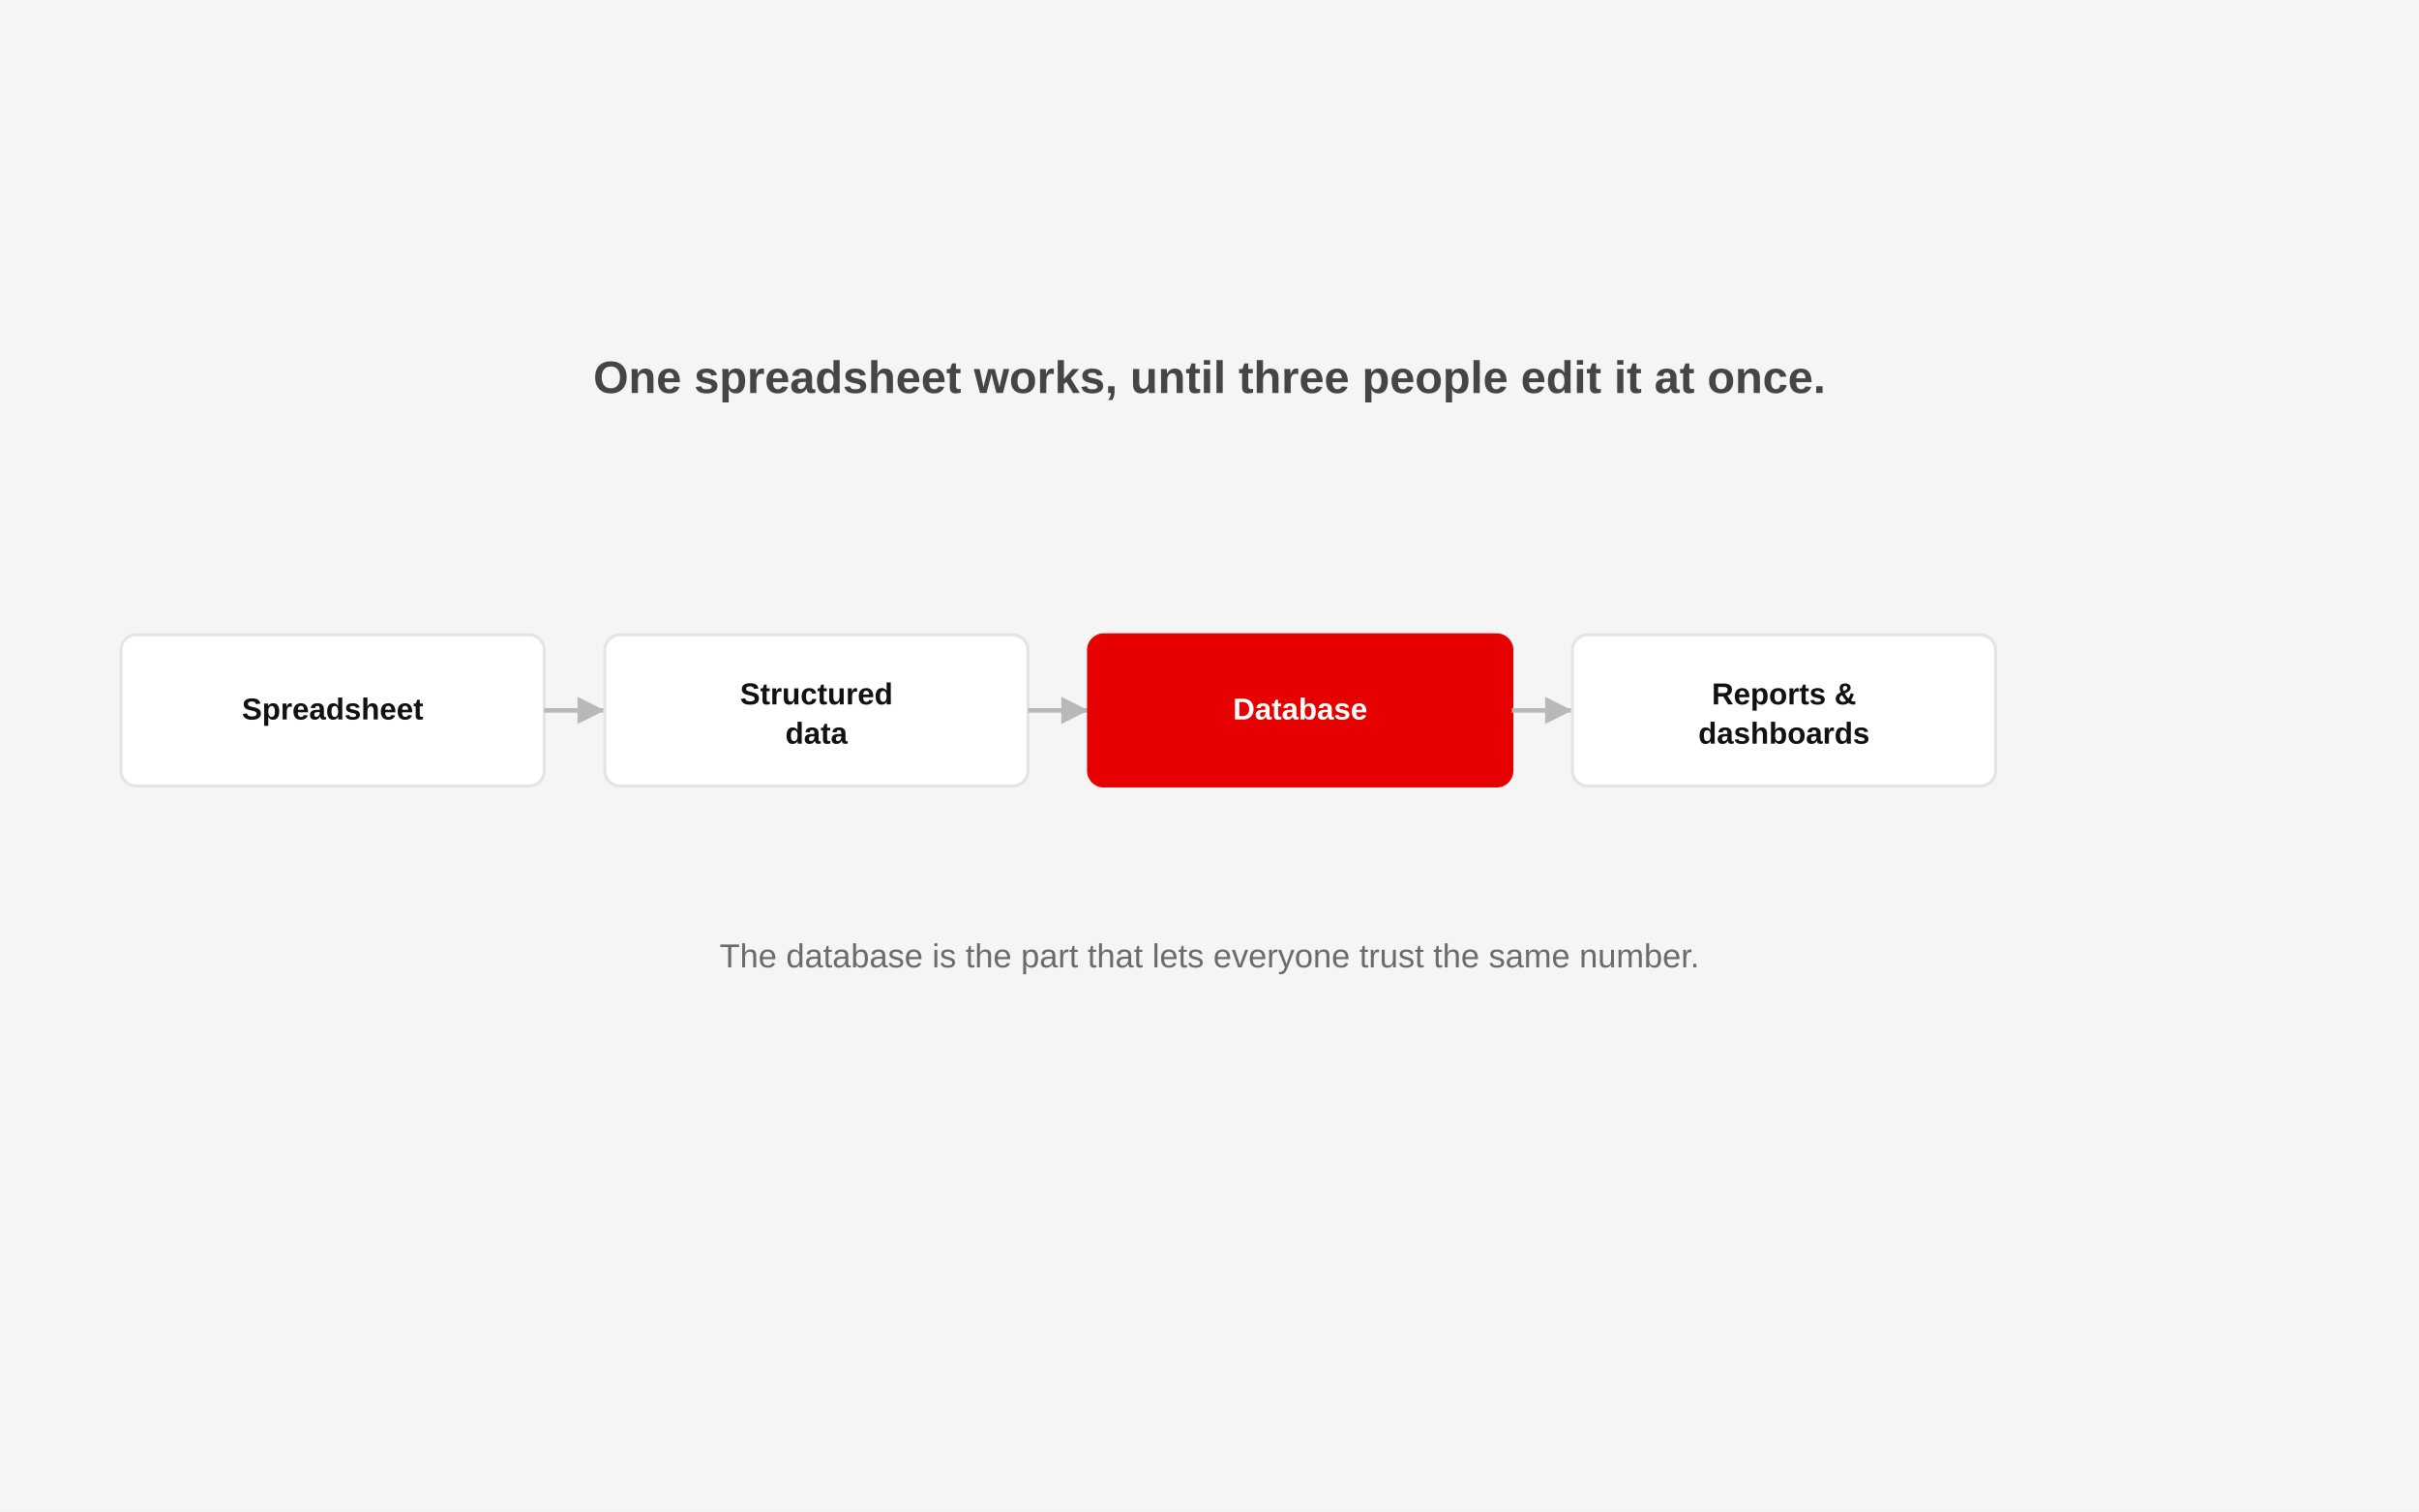
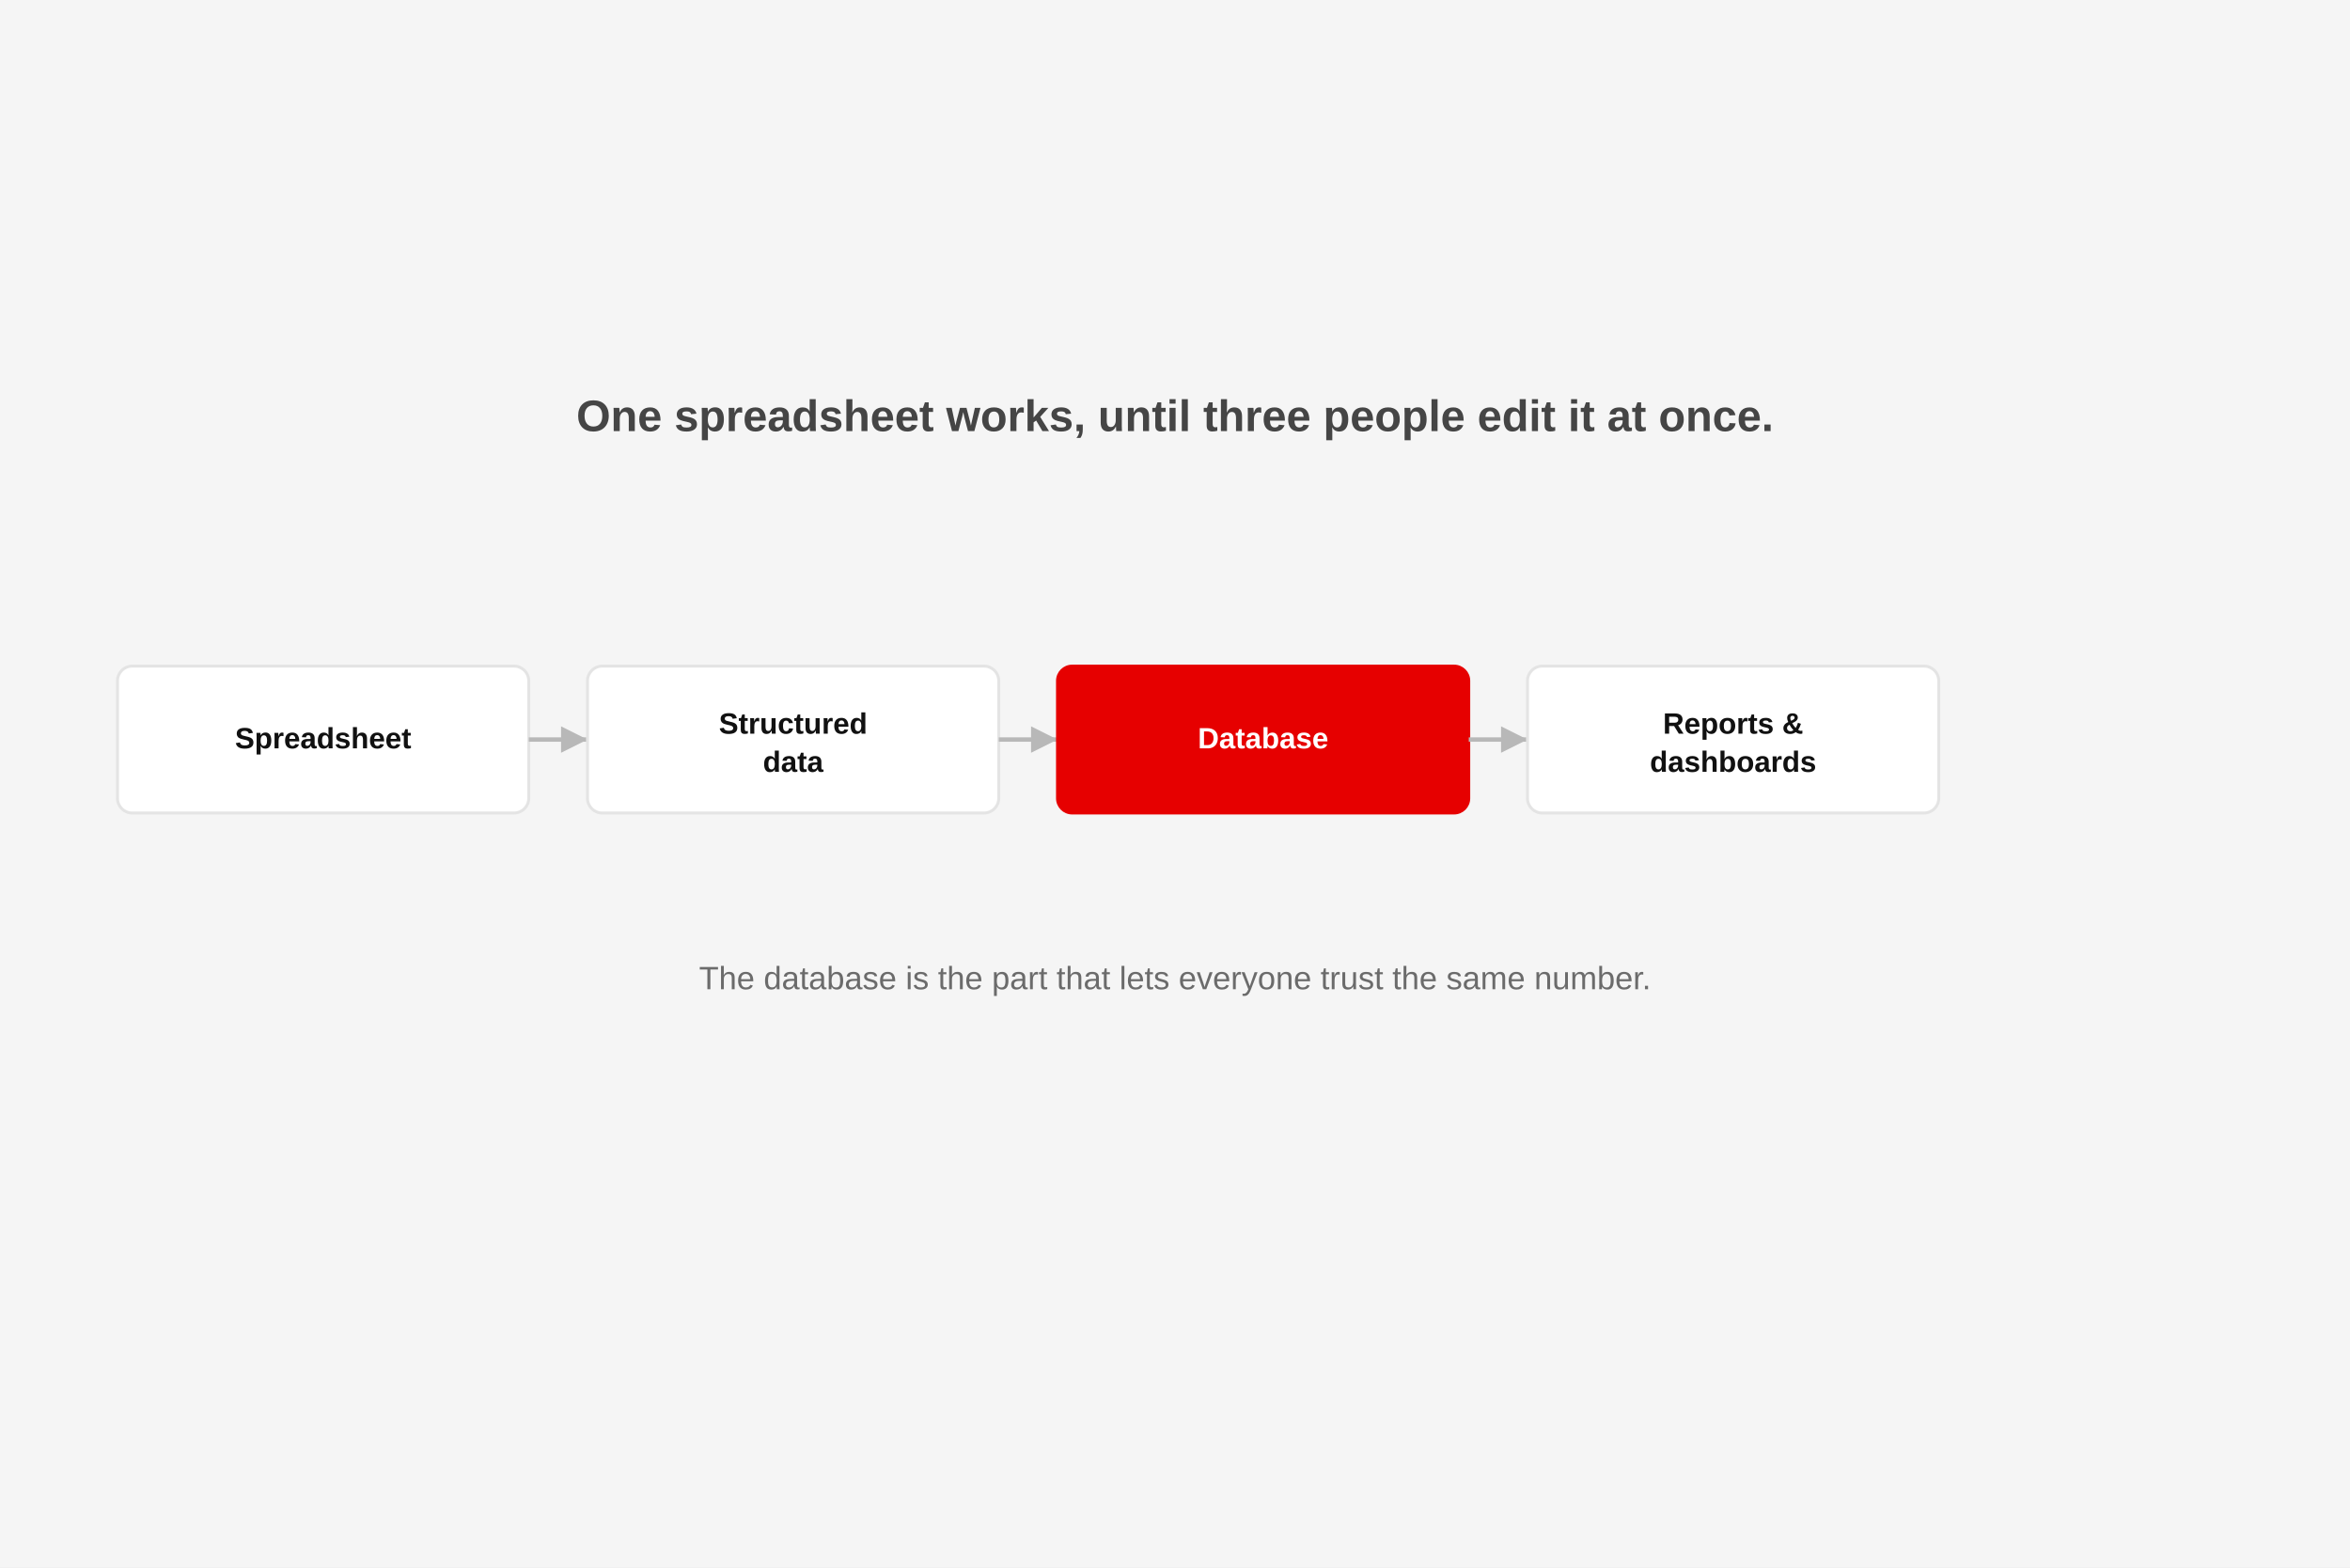
- <svg xmlns="http://www.w3.org/2000/svg" viewBox="0 0 1600 1000" role="img" aria-labelledby="title desc">
-   <rect width="1600" height="1000" fill="#f5f5f5" />
-   <text x="800" y="260" text-anchor="middle" font-family="Arial, Helvetica, sans-serif" font-weight="700" font-size="30" fill="#454545">One spreadsheet works, until three people edit it at once.</text>
-   <defs>
-     <marker id="ss-arrow" markerWidth="10" markerHeight="10" refX="6" refY="3" orient="auto" markerUnits="strokeWidth">
-       <path d="M0,0 L6,3 L0,6 Z" fill="#b8b8b8" />
-     </marker>
-   </defs>
-   <g font-family="Arial, Helvetica, sans-serif" font-weight="700" font-size="20" text-anchor="middle">
-     <g>
-       <rect x="80" y="420" width="280" height="100" rx="10" fill="#ffffff" stroke="#e4e4e4" stroke-width="2" />
-       <text x="220" y="476" fill="#111111">Spreadsheet</text>
+ <svg xmlns="http://www.w3.org/2000/svg" viewBox="0 0 1600 1067" role="img" aria-labelledby="title desc">
+   <rect width="1600" height="1067" fill="#f5f5f5" />
+   <g transform="translate(0,33.5)">
+     <text x="800" y="260" text-anchor="middle" font-family="Arial, Helvetica, sans-serif" font-weight="700" font-size="30" fill="#454545">One spreadsheet works, until three people edit it at once.</text>
+     <defs>
+       <marker id="ss-arrow" markerWidth="10" markerHeight="10" refX="6" refY="3" orient="auto" markerUnits="strokeWidth">
+         <path d="M0,0 L6,3 L0,6 Z" fill="#b8b8b8" />
+       </marker>
+     </defs>
+     <g font-family="Arial, Helvetica, sans-serif" font-weight="700" font-size="20" text-anchor="middle">
+       <g>
+         <rect x="80" y="420" width="280" height="100" rx="10" fill="#ffffff" stroke="#e4e4e4" stroke-width="2" />
+         <text x="220" y="476" fill="#111111">Spreadsheet</text>
+       </g>
+       <path d="M 360 470 L 400 470" stroke="#b8b8b8" stroke-width="3" marker-end="url(#ss-arrow)" />
+       <g>
+         <rect x="400" y="420" width="280" height="100" rx="10" fill="#ffffff" stroke="#e4e4e4" stroke-width="2" />
+         <text x="540" y="466" fill="#111111">Structured</text>
+         <text x="540" y="492" fill="#111111">data</text>
+       </g>
+       <path d="M 680 470 L 720 470" stroke="#b8b8b8" stroke-width="3" marker-end="url(#ss-arrow)" />
+       <g>
+         <rect x="720" y="420" width="280" height="100" rx="10" fill="#e60000" stroke="#e60000" stroke-width="2" />
+         <text x="860" y="476" fill="#ffffff">Database</text>
+       </g>
+       <path d="M 1000 470 L 1040 470" stroke="#b8b8b8" stroke-width="3" marker-end="url(#ss-arrow)" />
+       <g>
+         <rect x="1040" y="420" width="280" height="100" rx="10" fill="#ffffff" stroke="#e4e4e4" stroke-width="2" />
+         <text x="1180" y="466" fill="#111111">Reports &amp;</text>
+         <text x="1180" y="492" fill="#111111">dashboards</text>
+       </g>
    </g>
-     <path d="M 360 470 L 400 470" stroke="#b8b8b8" stroke-width="3" marker-end="url(#ss-arrow)" />
-     <g>
-       <rect x="400" y="420" width="280" height="100" rx="10" fill="#ffffff" stroke="#e4e4e4" stroke-width="2" />
-       <text x="540" y="466" fill="#111111">Structured</text>
-       <text x="540" y="492" fill="#111111">data</text>
-     </g>
-     <path d="M 680 470 L 720 470" stroke="#b8b8b8" stroke-width="3" marker-end="url(#ss-arrow)" />
-     <g>
-       <rect x="720" y="420" width="280" height="100" rx="10" fill="#e60000" stroke="#e60000" stroke-width="2" />
-       <text x="860" y="476" fill="#ffffff">Database</text>
-     </g>
-     <path d="M 1000 470 L 1040 470" stroke="#b8b8b8" stroke-width="3" marker-end="url(#ss-arrow)" />
-     <g>
-       <rect x="1040" y="420" width="280" height="100" rx="10" fill="#ffffff" stroke="#e4e4e4" stroke-width="2" />
-       <text x="1180" y="466" fill="#111111">Reports &amp;</text>
-       <text x="1180" y="492" fill="#111111">dashboards</text>
-     </g>
+     <text x="800" y="640" text-anchor="middle" font-family="Arial, Helvetica, sans-serif" font-size="22" fill="#6b6b6b">The database is the part that lets everyone trust the same number.</text>
  </g>
-   <text x="800" y="640" text-anchor="middle" font-family="Arial, Helvetica, sans-serif" font-size="22" fill="#6b6b6b">The database is the part that lets everyone trust the same number.</text>
</svg>
